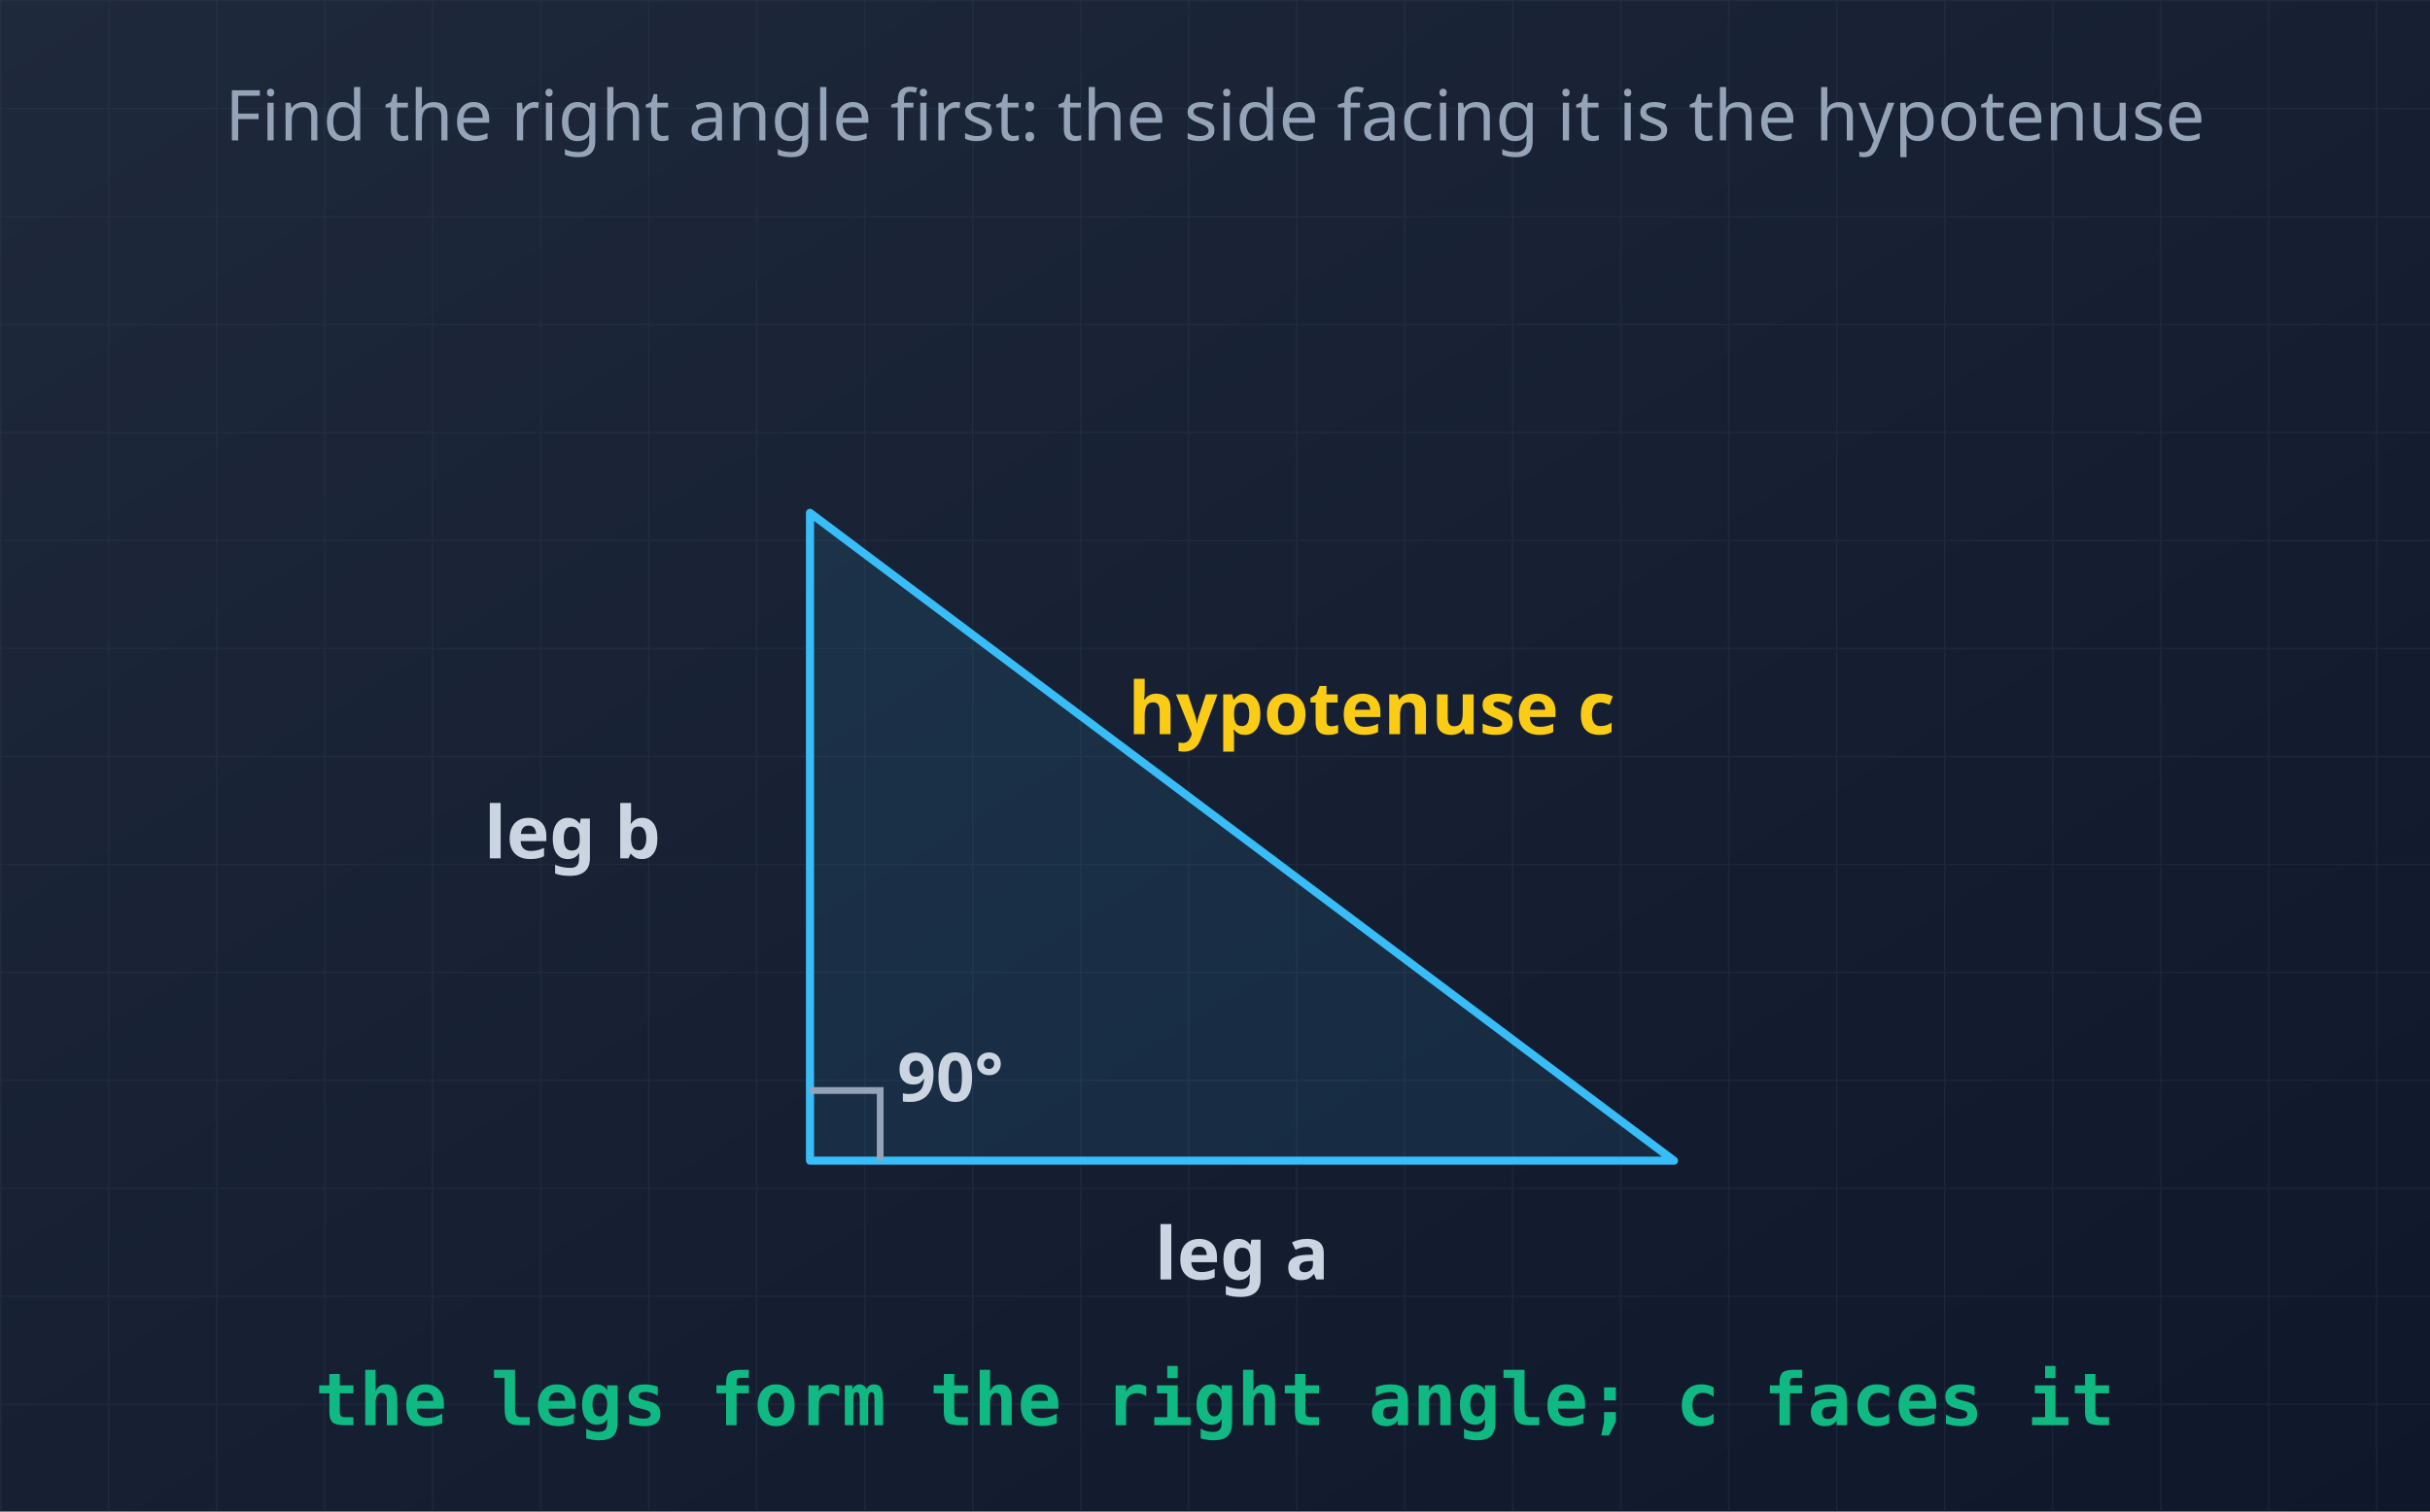
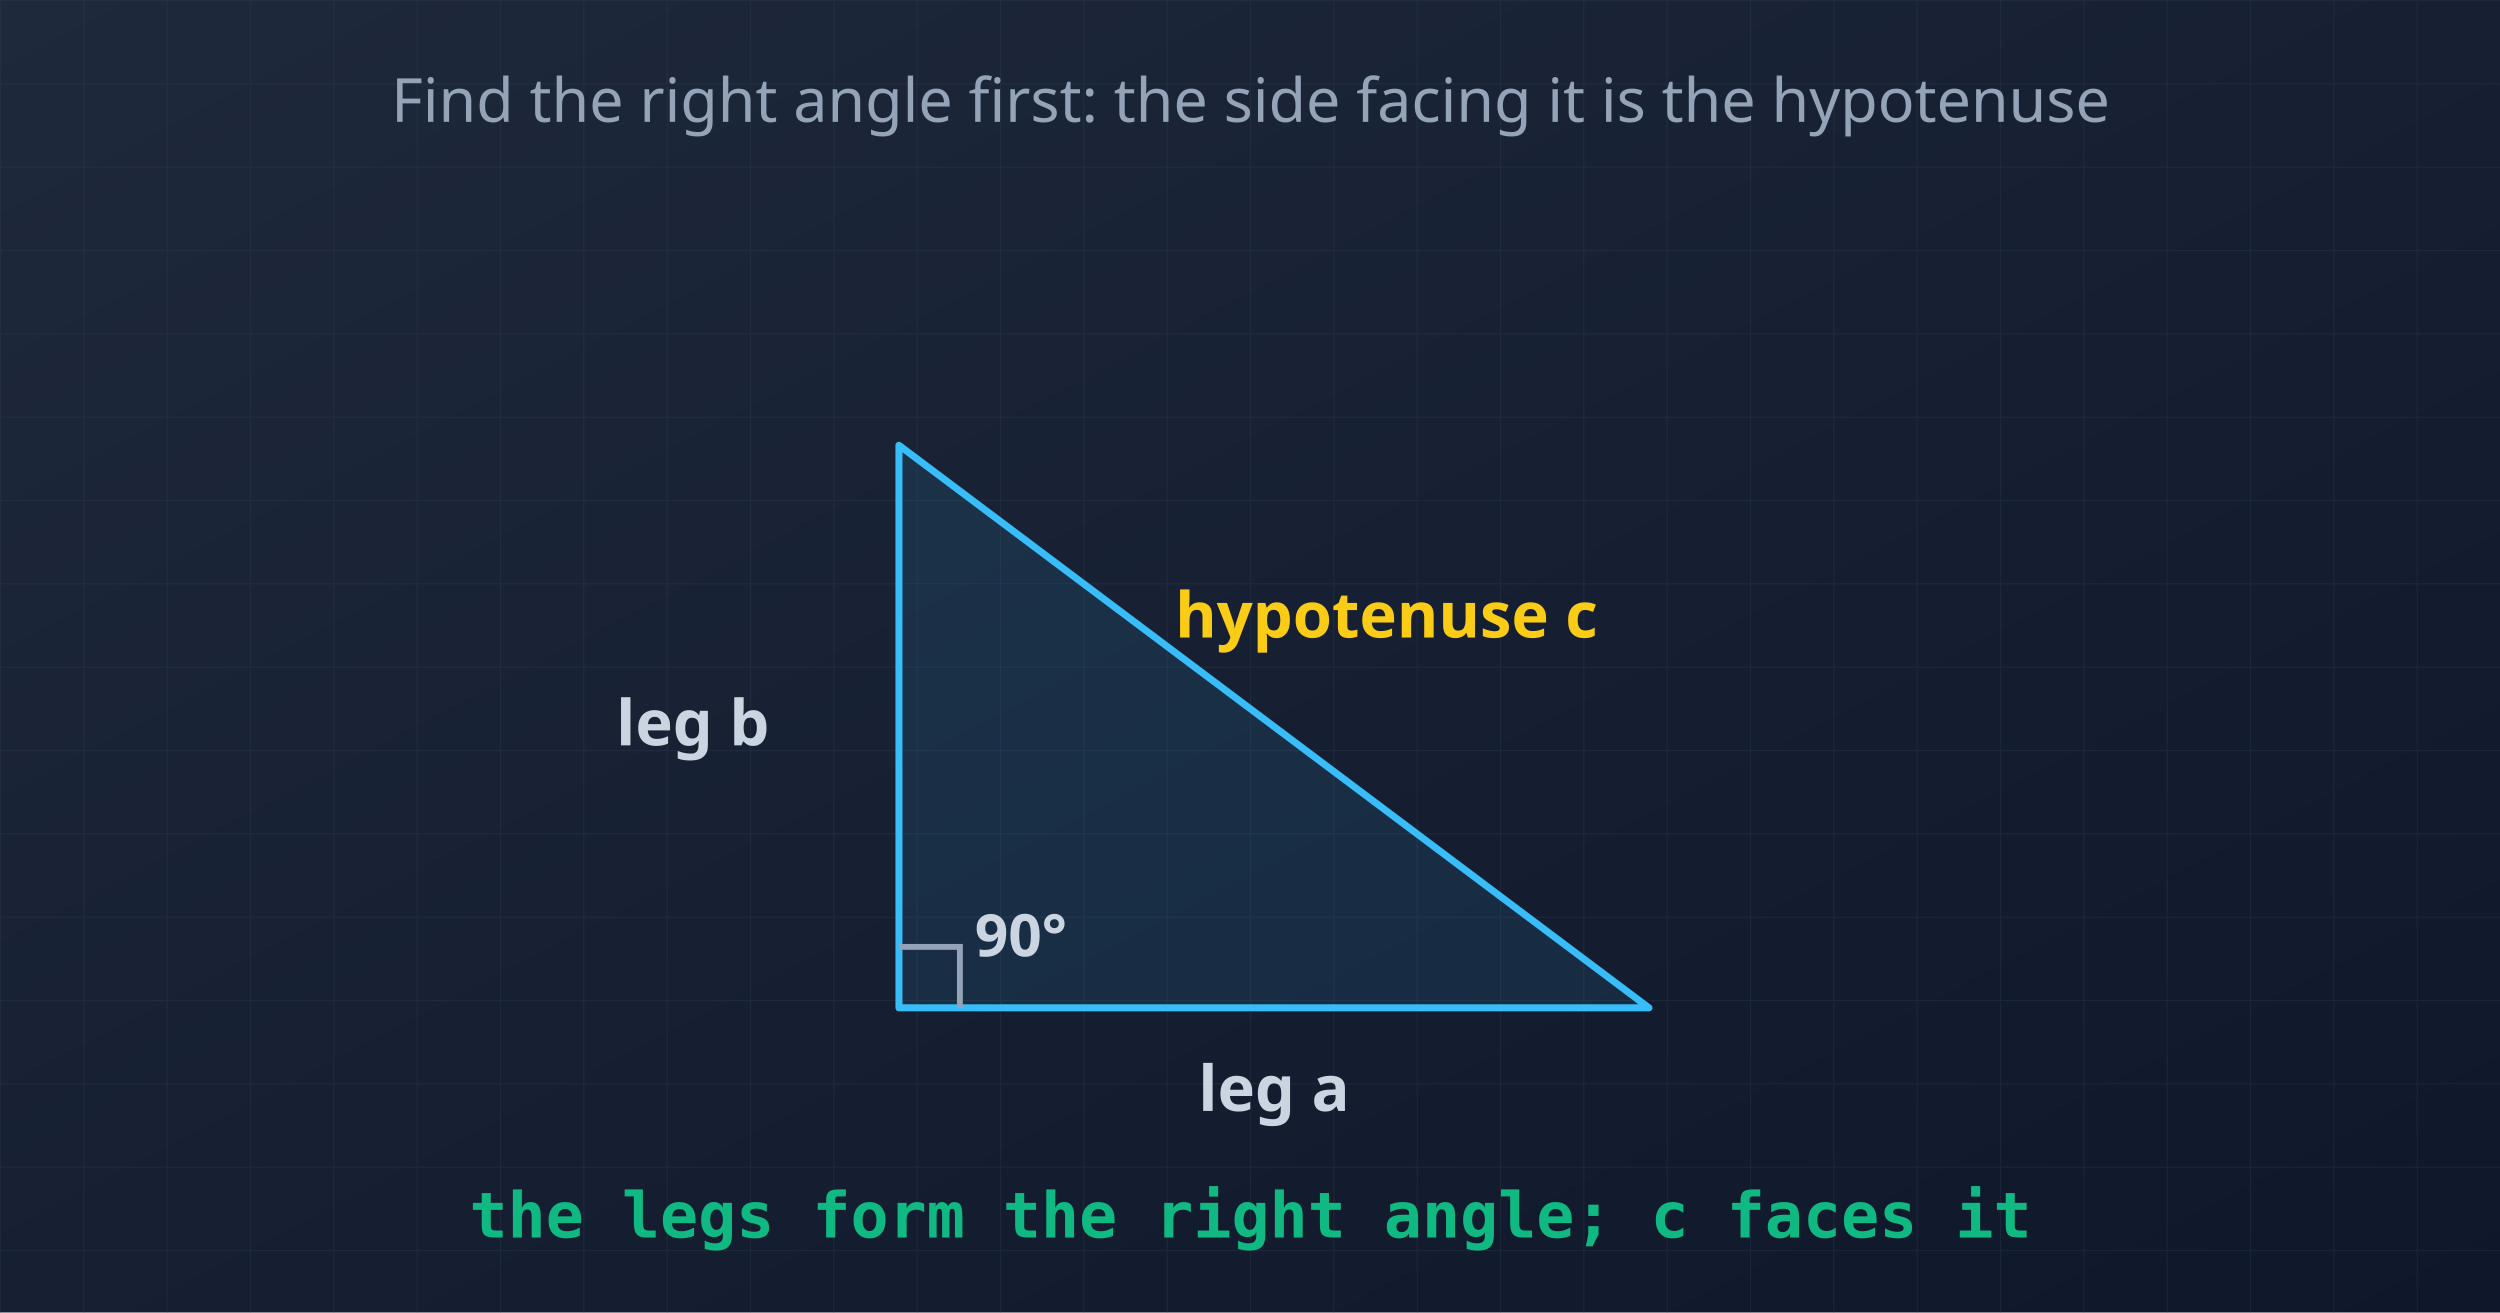
- <svg xmlns="http://www.w3.org/2000/svg" width="900" height="560">
+ <svg xmlns="http://www.w3.org/2000/svg" width="1200" height="630">
  <defs>
    <linearGradient id="bg2" x1="0%" y1="0%" x2="100%" y2="100%">
      <stop offset="0%" stop-color="#1e293b" />
      <stop offset="100%" stop-color="#0f172a" />
    </linearGradient>
    <pattern id="grid2" width="40" height="40" patternUnits="userSpaceOnUse">
      <path d="M 40 0 L 0 0 0 40" fill="none" stroke="#334155" stroke-width="1" opacity="0.3" />
    </pattern>
  </defs>
-   <rect width="900" height="560" fill="url(#bg2)" />
-   <rect width="900" height="560" fill="url(#grid2)" />
-   <text x="450" y="52" font-family="system-ui, sans-serif" font-size="26" font-weight="500" fill="#94a3b8" text-anchor="middle">Find the right angle first: the side facing it is the hypotenuse</text>
-   <path d="M 300 430 L 620 430 L 300 190 Z" fill="rgba(56, 189, 248, 0.1)" stroke="#38bdf8" stroke-width="3" stroke-linejoin="round" />
-   <path d="M 326 430 L 326 404 L 300 404" fill="none" stroke="#94a3b8" stroke-width="2.5" />
-   <text x="352" y="408" font-family="system-ui, sans-serif" font-size="25" font-weight="600" fill="#cbd5e1" text-anchor="middle">90°</text>
-   <text x="212" y="318" font-family="system-ui, sans-serif" font-size="27" font-weight="600" fill="#cbd5e1" text-anchor="middle">leg b</text>
-   <text x="460" y="474" font-family="system-ui, sans-serif" font-size="27" font-weight="600" fill="#cbd5e1" text-anchor="middle">leg a</text>
-   <text x="508" y="272" font-family="system-ui, sans-serif" font-size="27" font-weight="600" fill="#facc15" text-anchor="middle">hypotenuse c</text>
-   <text x="450" y="528" font-family="monospace" font-size="27" font-weight="bold" fill="#10b981" text-anchor="middle">the legs form the right angle; c faces it</text>
+   <rect width="1200" height="630" fill="url(#bg2)" />
+   <rect width="1200" height="630" fill="url(#grid2)" />
+   <g transform="translate(94,0) scale(1.125)">
+     <text x="450" y="52" font-family="system-ui, sans-serif" font-size="26" font-weight="500" fill="#94a3b8" text-anchor="middle">Find the right angle first: the side facing it is the hypotenuse</text>
+     <path d="M 300 430 L 620 430 L 300 190 Z" fill="rgba(56, 189, 248, 0.1)" stroke="#38bdf8" stroke-width="3" stroke-linejoin="round" />
+     <path d="M 326 430 L 326 404 L 300 404" fill="none" stroke="#94a3b8" stroke-width="2.5" />
+     <text x="352" y="408" font-family="system-ui, sans-serif" font-size="25" font-weight="600" fill="#cbd5e1" text-anchor="middle">90°</text>
+     <text x="212" y="318" font-family="system-ui, sans-serif" font-size="27" font-weight="600" fill="#cbd5e1" text-anchor="middle">leg b</text>
+     <text x="460" y="474" font-family="system-ui, sans-serif" font-size="27" font-weight="600" fill="#cbd5e1" text-anchor="middle">leg a</text>
+     <text x="508" y="272" font-family="system-ui, sans-serif" font-size="27" font-weight="600" fill="#facc15" text-anchor="middle">hypotenuse c</text>
+     <text x="450" y="528" font-family="monospace" font-size="27" font-weight="bold" fill="#10b981" text-anchor="middle">the legs form the right angle; c faces it</text>
+   </g>
</svg>
